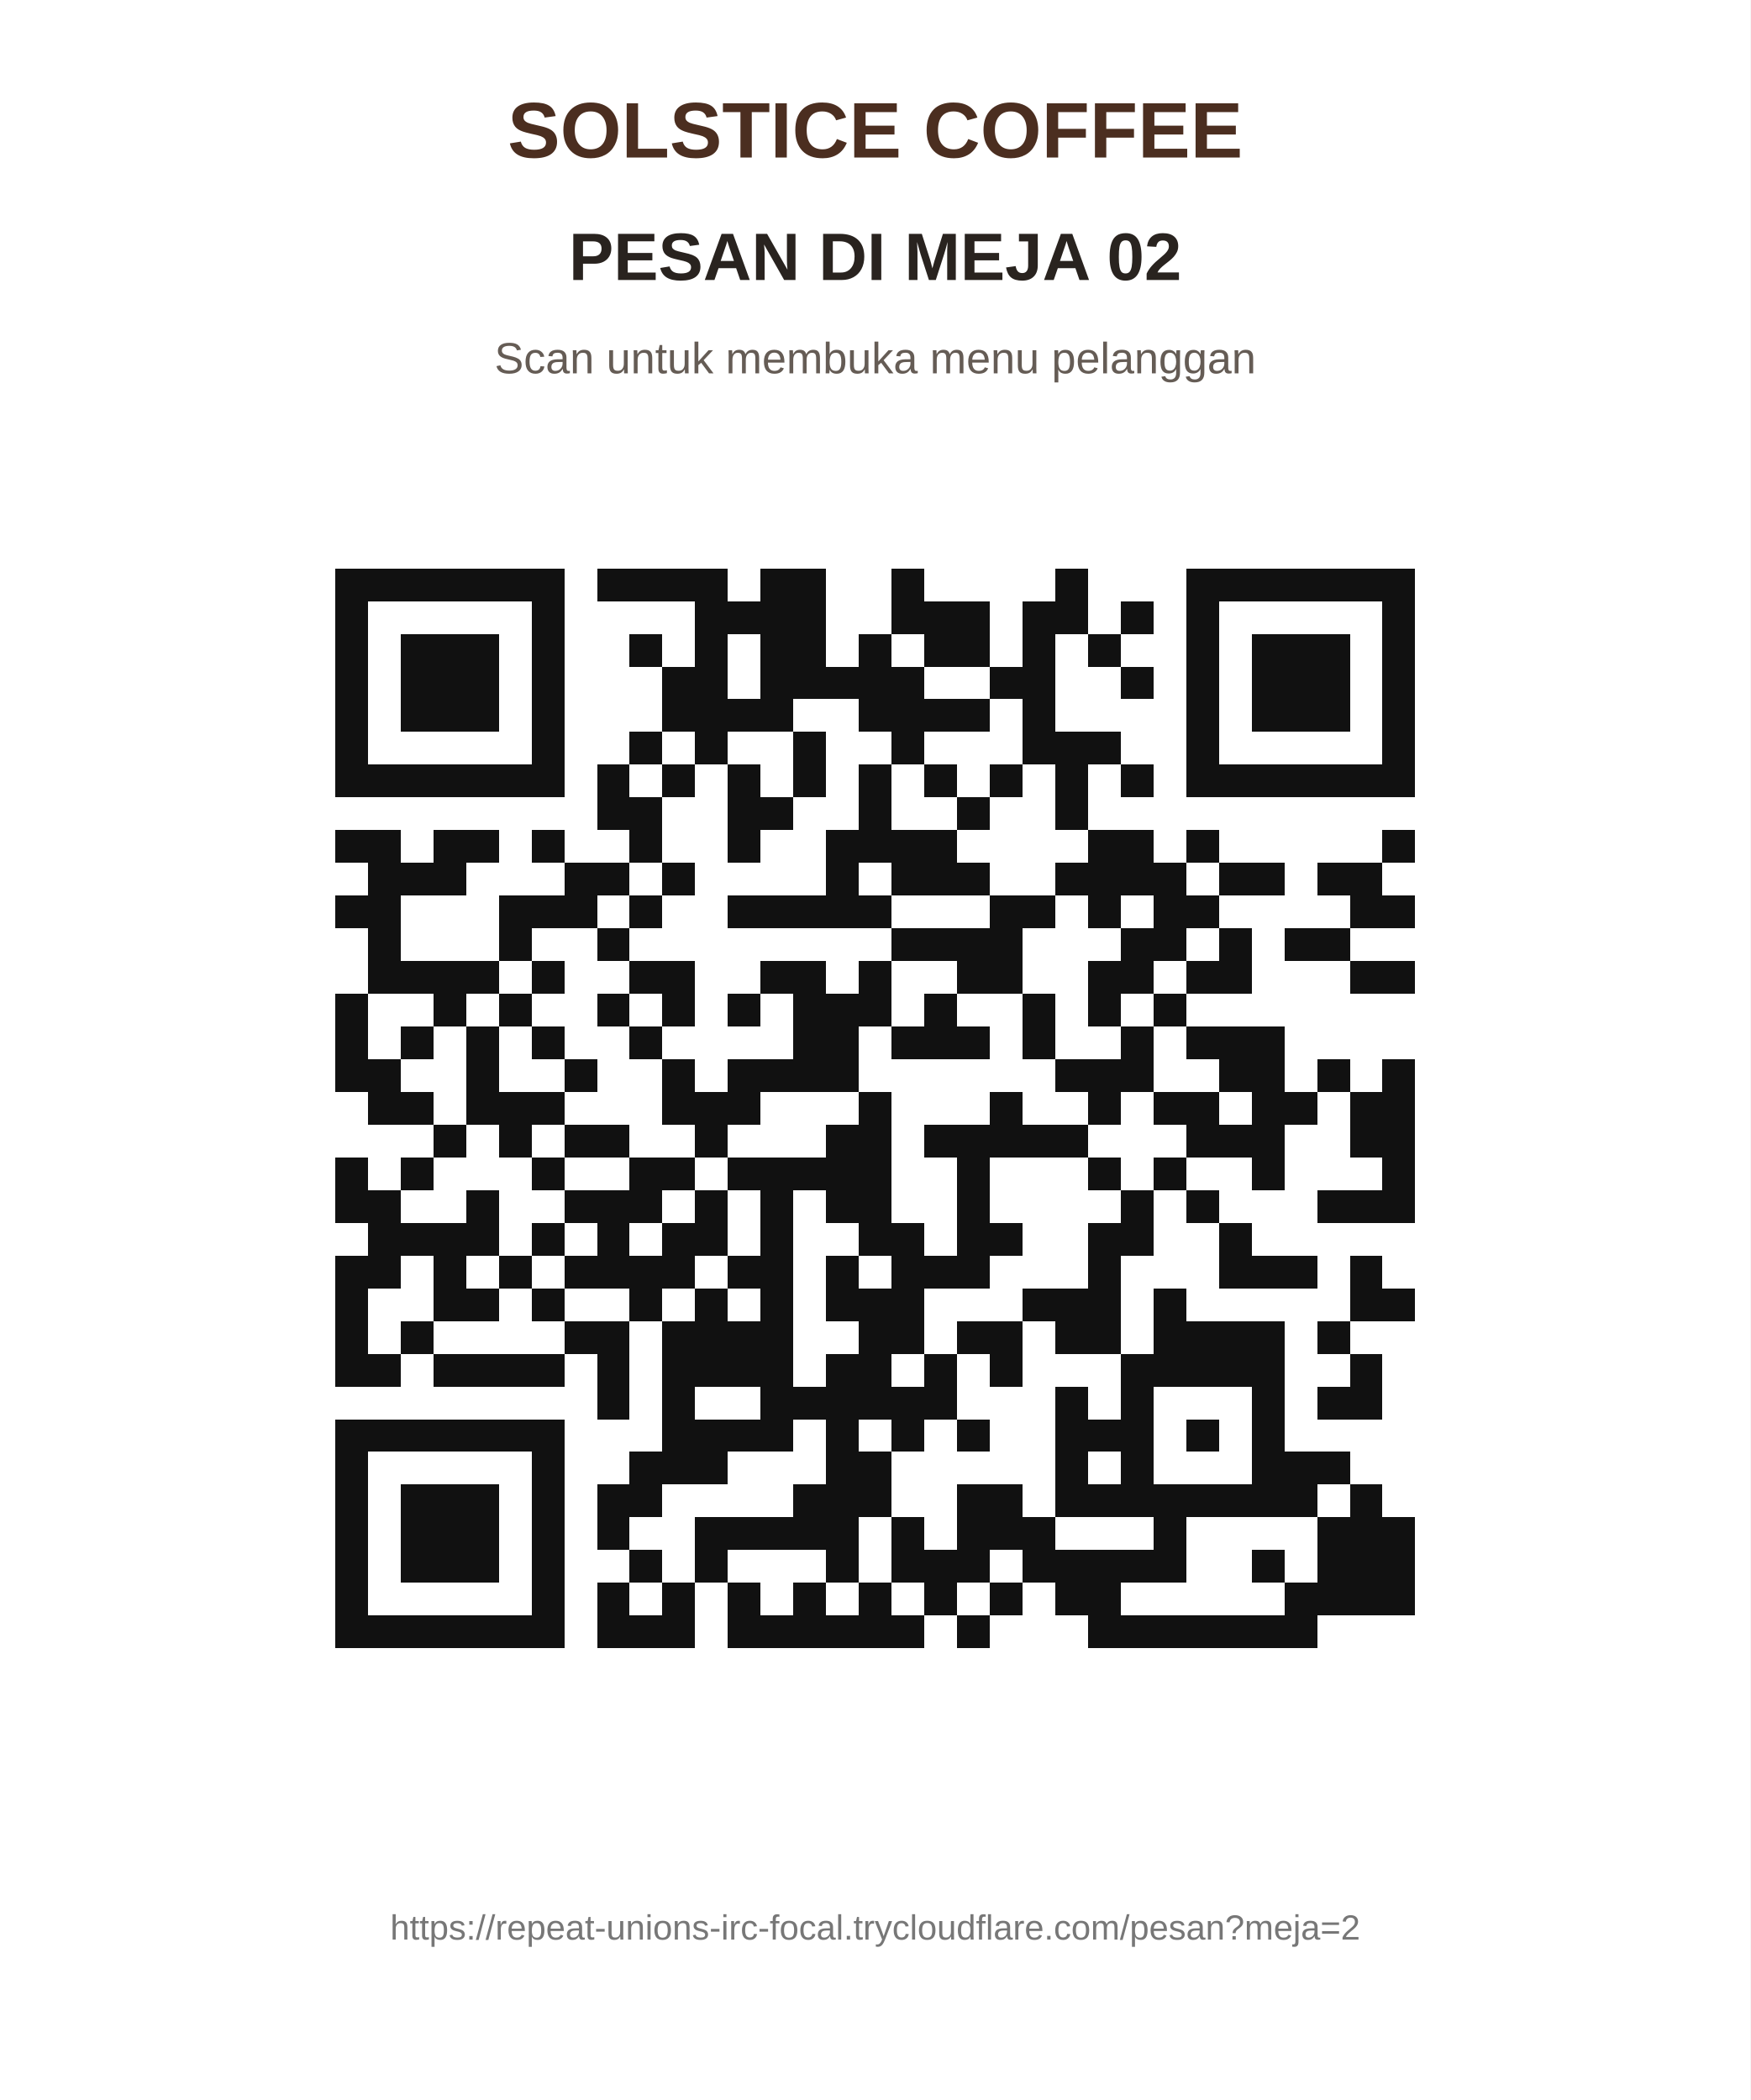
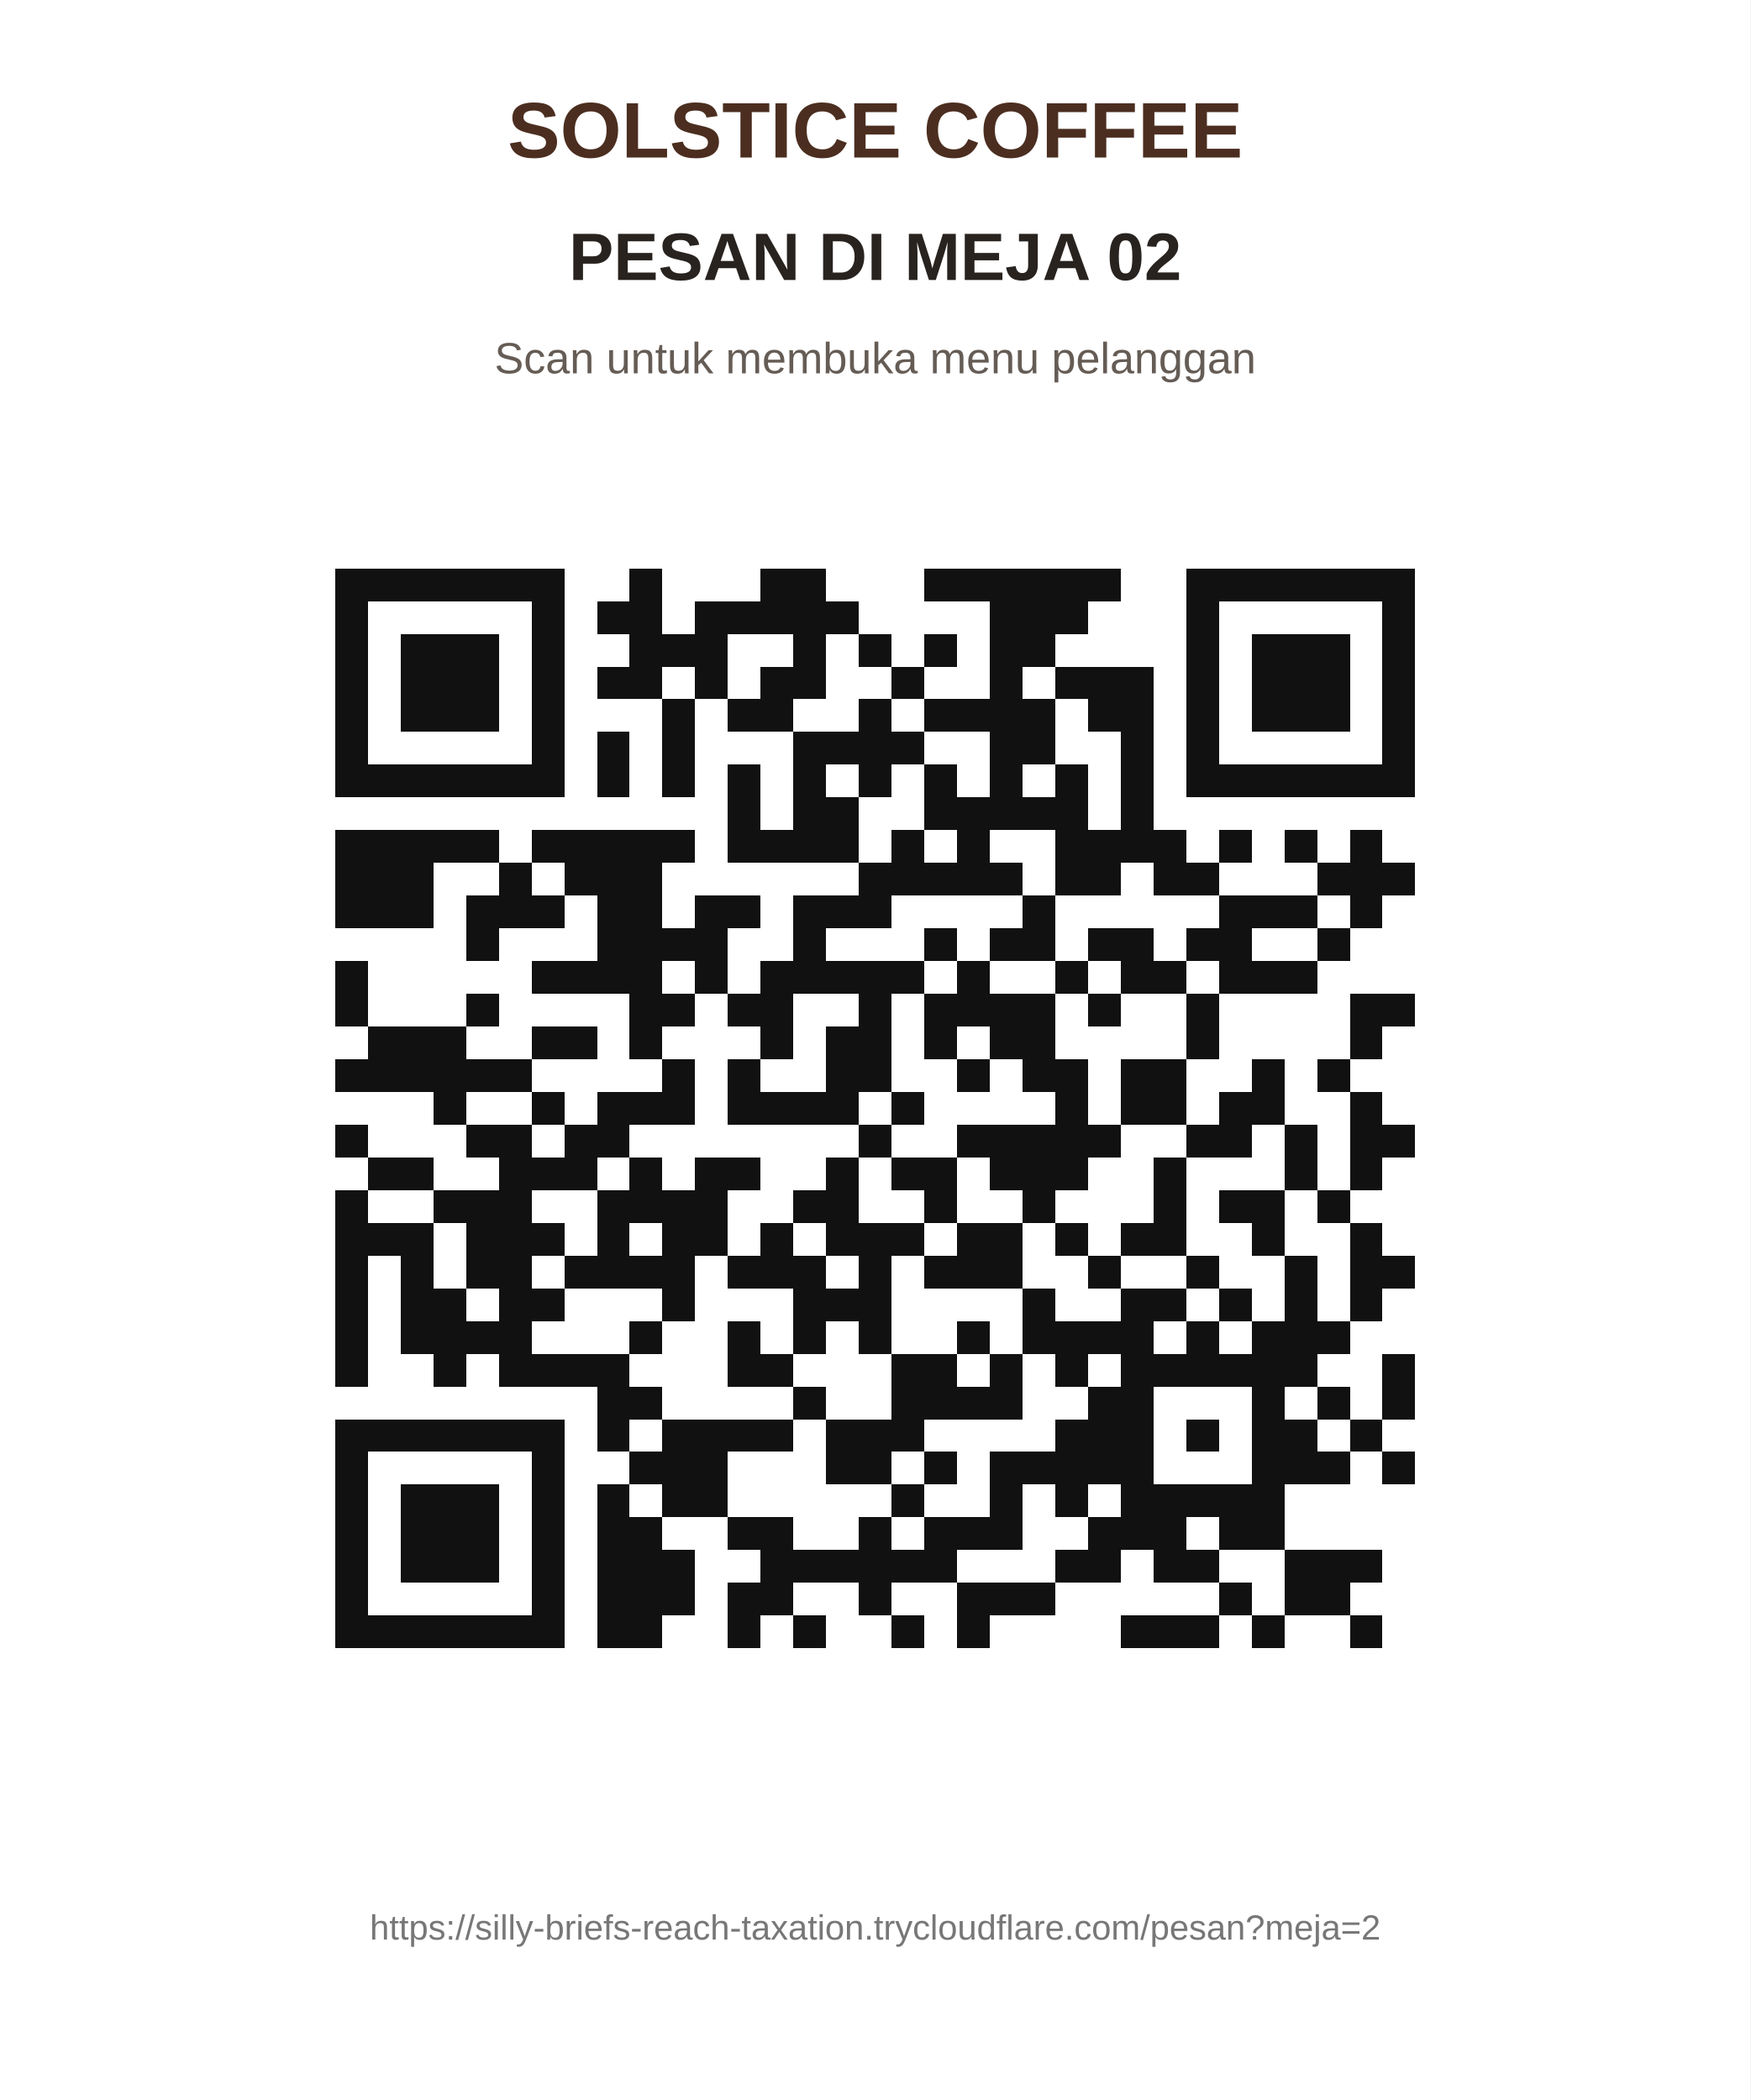
<svg xmlns="http://www.w3.org/2000/svg" width="600" height="720" viewBox="0 0 600 720" role="img" aria-label="PESAN DI MEJA 02">
  <rect width="600" height="720" fill="#fff" />
  <text x="300" y="54" text-anchor="middle" font-family="Arial,sans-serif" font-size="27" font-weight="700" fill="#4b2e20">SOLSTICE COFFEE</text>
  <text x="300" y="96" text-anchor="middle" font-family="Arial,sans-serif" font-size="23" font-weight="700" fill="#29231f">PESAN DI MEJA 02</text>
  <text x="300" y="128" text-anchor="middle" font-family="Arial,sans-serif" font-size="15" fill="#655c55">Scan untuk membuka menu pelanggan</text>
  <g transform="translate(70 150) scale(11.21951)" shape-rendering="crispEdges">
    <rect width="41" height="41" fill="#fff" />
-     <path d="M4 4h1v1h-1zM5 4h1v1h-1zM6 4h1v1h-1zM7 4h1v1h-1zM8 4h1v1h-1zM9 4h1v1h-1zM10 4h1v1h-1zM12 4h1v1h-1zM13 4h1v1h-1zM14 4h1v1h-1zM15 4h1v1h-1zM17 4h1v1h-1zM18 4h1v1h-1zM21 4h1v1h-1zM26 4h1v1h-1zM30 4h1v1h-1zM31 4h1v1h-1zM32 4h1v1h-1zM33 4h1v1h-1zM34 4h1v1h-1zM35 4h1v1h-1zM36 4h1v1h-1zM4 5h1v1h-1zM10 5h1v1h-1zM15 5h1v1h-1zM16 5h1v1h-1zM17 5h1v1h-1zM18 5h1v1h-1zM21 5h1v1h-1zM22 5h1v1h-1zM23 5h1v1h-1zM25 5h1v1h-1zM26 5h1v1h-1zM28 5h1v1h-1zM30 5h1v1h-1zM36 5h1v1h-1zM4 6h1v1h-1zM6 6h1v1h-1zM7 6h1v1h-1zM8 6h1v1h-1zM10 6h1v1h-1zM13 6h1v1h-1zM15 6h1v1h-1zM17 6h1v1h-1zM18 6h1v1h-1zM20 6h1v1h-1zM22 6h1v1h-1zM23 6h1v1h-1zM25 6h1v1h-1zM27 6h1v1h-1zM30 6h1v1h-1zM32 6h1v1h-1zM33 6h1v1h-1zM34 6h1v1h-1zM36 6h1v1h-1zM4 7h1v1h-1zM6 7h1v1h-1zM7 7h1v1h-1zM8 7h1v1h-1zM10 7h1v1h-1zM14 7h1v1h-1zM15 7h1v1h-1zM17 7h1v1h-1zM18 7h1v1h-1zM19 7h1v1h-1zM20 7h1v1h-1zM21 7h1v1h-1zM24 7h1v1h-1zM25 7h1v1h-1zM28 7h1v1h-1zM30 7h1v1h-1zM32 7h1v1h-1zM33 7h1v1h-1zM34 7h1v1h-1zM36 7h1v1h-1zM4 8h1v1h-1zM6 8h1v1h-1zM7 8h1v1h-1zM8 8h1v1h-1zM10 8h1v1h-1zM14 8h1v1h-1zM15 8h1v1h-1zM16 8h1v1h-1zM17 8h1v1h-1zM20 8h1v1h-1zM21 8h1v1h-1zM22 8h1v1h-1zM23 8h1v1h-1zM25 8h1v1h-1zM30 8h1v1h-1zM32 8h1v1h-1zM33 8h1v1h-1zM34 8h1v1h-1zM36 8h1v1h-1zM4 9h1v1h-1zM10 9h1v1h-1zM13 9h1v1h-1zM15 9h1v1h-1zM18 9h1v1h-1zM21 9h1v1h-1zM25 9h1v1h-1zM26 9h1v1h-1zM27 9h1v1h-1zM30 9h1v1h-1zM36 9h1v1h-1zM4 10h1v1h-1zM5 10h1v1h-1zM6 10h1v1h-1zM7 10h1v1h-1zM8 10h1v1h-1zM9 10h1v1h-1zM10 10h1v1h-1zM12 10h1v1h-1zM14 10h1v1h-1zM16 10h1v1h-1zM18 10h1v1h-1zM20 10h1v1h-1zM22 10h1v1h-1zM24 10h1v1h-1zM26 10h1v1h-1zM28 10h1v1h-1zM30 10h1v1h-1zM31 10h1v1h-1zM32 10h1v1h-1zM33 10h1v1h-1zM34 10h1v1h-1zM35 10h1v1h-1zM36 10h1v1h-1zM12 11h1v1h-1zM13 11h1v1h-1zM16 11h1v1h-1zM17 11h1v1h-1zM20 11h1v1h-1zM23 11h1v1h-1zM26 11h1v1h-1zM4 12h1v1h-1zM5 12h1v1h-1zM7 12h1v1h-1zM8 12h1v1h-1zM10 12h1v1h-1zM13 12h1v1h-1zM16 12h1v1h-1zM19 12h1v1h-1zM20 12h1v1h-1zM21 12h1v1h-1zM22 12h1v1h-1zM27 12h1v1h-1zM28 12h1v1h-1zM30 12h1v1h-1zM36 12h1v1h-1zM5 13h1v1h-1zM6 13h1v1h-1zM7 13h1v1h-1zM11 13h1v1h-1zM12 13h1v1h-1zM14 13h1v1h-1zM19 13h1v1h-1zM21 13h1v1h-1zM22 13h1v1h-1zM23 13h1v1h-1zM26 13h1v1h-1zM27 13h1v1h-1zM28 13h1v1h-1zM29 13h1v1h-1zM31 13h1v1h-1zM32 13h1v1h-1zM34 13h1v1h-1zM35 13h1v1h-1zM4 14h1v1h-1zM5 14h1v1h-1zM9 14h1v1h-1zM10 14h1v1h-1zM11 14h1v1h-1zM13 14h1v1h-1zM16 14h1v1h-1zM17 14h1v1h-1zM18 14h1v1h-1zM19 14h1v1h-1zM20 14h1v1h-1zM24 14h1v1h-1zM25 14h1v1h-1zM27 14h1v1h-1zM29 14h1v1h-1zM30 14h1v1h-1zM35 14h1v1h-1zM36 14h1v1h-1zM5 15h1v1h-1zM9 15h1v1h-1zM12 15h1v1h-1zM21 15h1v1h-1zM22 15h1v1h-1zM23 15h1v1h-1zM24 15h1v1h-1zM28 15h1v1h-1zM29 15h1v1h-1zM31 15h1v1h-1zM33 15h1v1h-1zM34 15h1v1h-1zM5 16h1v1h-1zM6 16h1v1h-1zM7 16h1v1h-1zM8 16h1v1h-1zM10 16h1v1h-1zM13 16h1v1h-1zM14 16h1v1h-1zM17 16h1v1h-1zM18 16h1v1h-1zM20 16h1v1h-1zM23 16h1v1h-1zM24 16h1v1h-1zM27 16h1v1h-1zM28 16h1v1h-1zM30 16h1v1h-1zM31 16h1v1h-1zM35 16h1v1h-1zM36 16h1v1h-1zM4 17h1v1h-1zM7 17h1v1h-1zM9 17h1v1h-1zM12 17h1v1h-1zM14 17h1v1h-1zM16 17h1v1h-1zM18 17h1v1h-1zM19 17h1v1h-1zM20 17h1v1h-1zM22 17h1v1h-1zM25 17h1v1h-1zM27 17h1v1h-1zM29 17h1v1h-1zM4 18h1v1h-1zM6 18h1v1h-1zM8 18h1v1h-1zM10 18h1v1h-1zM13 18h1v1h-1zM18 18h1v1h-1zM19 18h1v1h-1zM21 18h1v1h-1zM22 18h1v1h-1zM23 18h1v1h-1zM25 18h1v1h-1zM28 18h1v1h-1zM30 18h1v1h-1zM31 18h1v1h-1zM32 18h1v1h-1zM4 19h1v1h-1zM5 19h1v1h-1zM8 19h1v1h-1zM11 19h1v1h-1zM14 19h1v1h-1zM16 19h1v1h-1zM17 19h1v1h-1zM18 19h1v1h-1zM19 19h1v1h-1zM26 19h1v1h-1zM27 19h1v1h-1zM28 19h1v1h-1zM31 19h1v1h-1zM32 19h1v1h-1zM34 19h1v1h-1zM36 19h1v1h-1zM5 20h1v1h-1zM6 20h1v1h-1zM8 20h1v1h-1zM9 20h1v1h-1zM10 20h1v1h-1zM14 20h1v1h-1zM15 20h1v1h-1zM16 20h1v1h-1zM20 20h1v1h-1zM24 20h1v1h-1zM27 20h1v1h-1zM29 20h1v1h-1zM30 20h1v1h-1zM32 20h1v1h-1zM33 20h1v1h-1zM35 20h1v1h-1zM36 20h1v1h-1zM7 21h1v1h-1zM9 21h1v1h-1zM11 21h1v1h-1zM12 21h1v1h-1zM15 21h1v1h-1zM19 21h1v1h-1zM20 21h1v1h-1zM22 21h1v1h-1zM23 21h1v1h-1zM24 21h1v1h-1zM25 21h1v1h-1zM26 21h1v1h-1zM30 21h1v1h-1zM31 21h1v1h-1zM32 21h1v1h-1zM35 21h1v1h-1zM36 21h1v1h-1zM4 22h1v1h-1zM6 22h1v1h-1zM10 22h1v1h-1zM13 22h1v1h-1zM14 22h1v1h-1zM16 22h1v1h-1zM17 22h1v1h-1zM18 22h1v1h-1zM19 22h1v1h-1zM20 22h1v1h-1zM23 22h1v1h-1zM27 22h1v1h-1zM29 22h1v1h-1zM32 22h1v1h-1zM36 22h1v1h-1zM4 23h1v1h-1zM5 23h1v1h-1zM8 23h1v1h-1zM11 23h1v1h-1zM12 23h1v1h-1zM13 23h1v1h-1zM15 23h1v1h-1zM17 23h1v1h-1zM19 23h1v1h-1zM20 23h1v1h-1zM23 23h1v1h-1zM28 23h1v1h-1zM30 23h1v1h-1zM34 23h1v1h-1zM35 23h1v1h-1zM36 23h1v1h-1zM5 24h1v1h-1zM6 24h1v1h-1zM7 24h1v1h-1zM8 24h1v1h-1zM10 24h1v1h-1zM12 24h1v1h-1zM14 24h1v1h-1zM15 24h1v1h-1zM17 24h1v1h-1zM20 24h1v1h-1zM21 24h1v1h-1zM23 24h1v1h-1zM24 24h1v1h-1zM27 24h1v1h-1zM28 24h1v1h-1zM31 24h1v1h-1zM4 25h1v1h-1zM5 25h1v1h-1zM7 25h1v1h-1zM9 25h1v1h-1zM11 25h1v1h-1zM12 25h1v1h-1zM13 25h1v1h-1zM14 25h1v1h-1zM16 25h1v1h-1zM17 25h1v1h-1zM19 25h1v1h-1zM21 25h1v1h-1zM22 25h1v1h-1zM23 25h1v1h-1zM27 25h1v1h-1zM31 25h1v1h-1zM32 25h1v1h-1zM33 25h1v1h-1zM35 25h1v1h-1zM4 26h1v1h-1zM7 26h1v1h-1zM8 26h1v1h-1zM10 26h1v1h-1zM13 26h1v1h-1zM15 26h1v1h-1zM17 26h1v1h-1zM19 26h1v1h-1zM20 26h1v1h-1zM21 26h1v1h-1zM25 26h1v1h-1zM26 26h1v1h-1zM27 26h1v1h-1zM29 26h1v1h-1zM35 26h1v1h-1zM36 26h1v1h-1zM4 27h1v1h-1zM6 27h1v1h-1zM11 27h1v1h-1zM12 27h1v1h-1zM14 27h1v1h-1zM15 27h1v1h-1zM16 27h1v1h-1zM17 27h1v1h-1zM20 27h1v1h-1zM21 27h1v1h-1zM23 27h1v1h-1zM24 27h1v1h-1zM26 27h1v1h-1zM27 27h1v1h-1zM29 27h1v1h-1zM30 27h1v1h-1zM31 27h1v1h-1zM32 27h1v1h-1zM34 27h1v1h-1zM4 28h1v1h-1zM5 28h1v1h-1zM7 28h1v1h-1zM8 28h1v1h-1zM9 28h1v1h-1zM10 28h1v1h-1zM12 28h1v1h-1zM14 28h1v1h-1zM15 28h1v1h-1zM16 28h1v1h-1zM17 28h1v1h-1zM19 28h1v1h-1zM20 28h1v1h-1zM22 28h1v1h-1zM24 28h1v1h-1zM28 28h1v1h-1zM29 28h1v1h-1zM30 28h1v1h-1zM31 28h1v1h-1zM32 28h1v1h-1zM35 28h1v1h-1zM12 29h1v1h-1zM14 29h1v1h-1zM17 29h1v1h-1zM18 29h1v1h-1zM19 29h1v1h-1zM20 29h1v1h-1zM21 29h1v1h-1zM22 29h1v1h-1zM26 29h1v1h-1zM28 29h1v1h-1zM32 29h1v1h-1zM34 29h1v1h-1zM35 29h1v1h-1zM4 30h1v1h-1zM5 30h1v1h-1zM6 30h1v1h-1zM7 30h1v1h-1zM8 30h1v1h-1zM9 30h1v1h-1zM10 30h1v1h-1zM14 30h1v1h-1zM15 30h1v1h-1zM16 30h1v1h-1zM17 30h1v1h-1zM19 30h1v1h-1zM21 30h1v1h-1zM23 30h1v1h-1zM26 30h1v1h-1zM27 30h1v1h-1zM28 30h1v1h-1zM30 30h1v1h-1zM32 30h1v1h-1zM4 31h1v1h-1zM10 31h1v1h-1zM13 31h1v1h-1zM14 31h1v1h-1zM15 31h1v1h-1zM19 31h1v1h-1zM20 31h1v1h-1zM26 31h1v1h-1zM28 31h1v1h-1zM32 31h1v1h-1zM33 31h1v1h-1zM34 31h1v1h-1zM4 32h1v1h-1zM6 32h1v1h-1zM7 32h1v1h-1zM8 32h1v1h-1zM10 32h1v1h-1zM12 32h1v1h-1zM13 32h1v1h-1zM18 32h1v1h-1zM19 32h1v1h-1zM20 32h1v1h-1zM23 32h1v1h-1zM24 32h1v1h-1zM26 32h1v1h-1zM27 32h1v1h-1zM28 32h1v1h-1zM29 32h1v1h-1zM30 32h1v1h-1zM31 32h1v1h-1zM32 32h1v1h-1zM33 32h1v1h-1zM35 32h1v1h-1zM4 33h1v1h-1zM6 33h1v1h-1zM7 33h1v1h-1zM8 33h1v1h-1zM10 33h1v1h-1zM12 33h1v1h-1zM15 33h1v1h-1zM16 33h1v1h-1zM17 33h1v1h-1zM18 33h1v1h-1zM19 33h1v1h-1zM21 33h1v1h-1zM23 33h1v1h-1zM24 33h1v1h-1zM25 33h1v1h-1zM29 33h1v1h-1zM34 33h1v1h-1zM35 33h1v1h-1zM36 33h1v1h-1zM4 34h1v1h-1zM6 34h1v1h-1zM7 34h1v1h-1zM8 34h1v1h-1zM10 34h1v1h-1zM13 34h1v1h-1zM15 34h1v1h-1zM19 34h1v1h-1zM21 34h1v1h-1zM22 34h1v1h-1zM23 34h1v1h-1zM25 34h1v1h-1zM26 34h1v1h-1zM27 34h1v1h-1zM28 34h1v1h-1zM29 34h1v1h-1zM32 34h1v1h-1zM34 34h1v1h-1zM35 34h1v1h-1zM36 34h1v1h-1zM4 35h1v1h-1zM10 35h1v1h-1zM12 35h1v1h-1zM14 35h1v1h-1zM16 35h1v1h-1zM18 35h1v1h-1zM20 35h1v1h-1zM22 35h1v1h-1zM24 35h1v1h-1zM26 35h1v1h-1zM27 35h1v1h-1zM33 35h1v1h-1zM34 35h1v1h-1zM35 35h1v1h-1zM36 35h1v1h-1zM4 36h1v1h-1zM5 36h1v1h-1zM6 36h1v1h-1zM7 36h1v1h-1zM8 36h1v1h-1zM9 36h1v1h-1zM10 36h1v1h-1zM12 36h1v1h-1zM13 36h1v1h-1zM14 36h1v1h-1zM16 36h1v1h-1zM17 36h1v1h-1zM18 36h1v1h-1zM19 36h1v1h-1zM20 36h1v1h-1zM21 36h1v1h-1zM23 36h1v1h-1zM27 36h1v1h-1zM28 36h1v1h-1zM29 36h1v1h-1zM30 36h1v1h-1zM31 36h1v1h-1zM32 36h1v1h-1zM33 36h1v1h-1z" fill="#111" />
+     <path d="M4 4h1v1h-1zM5 4h1v1h-1zM6 4h1v1h-1zM7 4h1v1h-1zM8 4h1v1h-1zM9 4h1v1h-1zM10 4h1v1h-1zM13 4h1v1h-1zM17 4h1v1h-1zM18 4h1v1h-1zM22 4h1v1h-1zM23 4h1v1h-1zM24 4h1v1h-1zM25 4h1v1h-1zM26 4h1v1h-1zM27 4h1v1h-1zM30 4h1v1h-1zM31 4h1v1h-1zM32 4h1v1h-1zM33 4h1v1h-1zM34 4h1v1h-1zM35 4h1v1h-1zM36 4h1v1h-1zM4 5h1v1h-1zM10 5h1v1h-1zM12 5h1v1h-1zM13 5h1v1h-1zM15 5h1v1h-1zM16 5h1v1h-1zM17 5h1v1h-1zM18 5h1v1h-1zM19 5h1v1h-1zM24 5h1v1h-1zM25 5h1v1h-1zM26 5h1v1h-1zM30 5h1v1h-1zM36 5h1v1h-1zM4 6h1v1h-1zM6 6h1v1h-1zM7 6h1v1h-1zM8 6h1v1h-1zM10 6h1v1h-1zM13 6h1v1h-1zM14 6h1v1h-1zM15 6h1v1h-1zM18 6h1v1h-1zM20 6h1v1h-1zM22 6h1v1h-1zM24 6h1v1h-1zM25 6h1v1h-1zM30 6h1v1h-1zM32 6h1v1h-1zM33 6h1v1h-1zM34 6h1v1h-1zM36 6h1v1h-1zM4 7h1v1h-1zM6 7h1v1h-1zM7 7h1v1h-1zM8 7h1v1h-1zM10 7h1v1h-1zM12 7h1v1h-1zM13 7h1v1h-1zM15 7h1v1h-1zM17 7h1v1h-1zM18 7h1v1h-1zM21 7h1v1h-1zM24 7h1v1h-1zM26 7h1v1h-1zM27 7h1v1h-1zM28 7h1v1h-1zM30 7h1v1h-1zM32 7h1v1h-1zM33 7h1v1h-1zM34 7h1v1h-1zM36 7h1v1h-1zM4 8h1v1h-1zM6 8h1v1h-1zM7 8h1v1h-1zM8 8h1v1h-1zM10 8h1v1h-1zM14 8h1v1h-1zM16 8h1v1h-1zM17 8h1v1h-1zM20 8h1v1h-1zM22 8h1v1h-1zM23 8h1v1h-1zM24 8h1v1h-1zM25 8h1v1h-1zM27 8h1v1h-1zM28 8h1v1h-1zM30 8h1v1h-1zM32 8h1v1h-1zM33 8h1v1h-1zM34 8h1v1h-1zM36 8h1v1h-1zM4 9h1v1h-1zM10 9h1v1h-1zM12 9h1v1h-1zM14 9h1v1h-1zM18 9h1v1h-1zM19 9h1v1h-1zM20 9h1v1h-1zM21 9h1v1h-1zM24 9h1v1h-1zM25 9h1v1h-1zM28 9h1v1h-1zM30 9h1v1h-1zM36 9h1v1h-1zM4 10h1v1h-1zM5 10h1v1h-1zM6 10h1v1h-1zM7 10h1v1h-1zM8 10h1v1h-1zM9 10h1v1h-1zM10 10h1v1h-1zM12 10h1v1h-1zM14 10h1v1h-1zM16 10h1v1h-1zM18 10h1v1h-1zM20 10h1v1h-1zM22 10h1v1h-1zM24 10h1v1h-1zM26 10h1v1h-1zM28 10h1v1h-1zM30 10h1v1h-1zM31 10h1v1h-1zM32 10h1v1h-1zM33 10h1v1h-1zM34 10h1v1h-1zM35 10h1v1h-1zM36 10h1v1h-1zM16 11h1v1h-1zM18 11h1v1h-1zM19 11h1v1h-1zM22 11h1v1h-1zM23 11h1v1h-1zM24 11h1v1h-1zM25 11h1v1h-1zM26 11h1v1h-1zM28 11h1v1h-1zM4 12h1v1h-1zM5 12h1v1h-1zM6 12h1v1h-1zM7 12h1v1h-1zM8 12h1v1h-1zM10 12h1v1h-1zM11 12h1v1h-1zM12 12h1v1h-1zM13 12h1v1h-1zM14 12h1v1h-1zM16 12h1v1h-1zM17 12h1v1h-1zM18 12h1v1h-1zM19 12h1v1h-1zM21 12h1v1h-1zM23 12h1v1h-1zM26 12h1v1h-1zM27 12h1v1h-1zM28 12h1v1h-1zM29 12h1v1h-1zM31 12h1v1h-1zM33 12h1v1h-1zM35 12h1v1h-1zM4 13h1v1h-1zM5 13h1v1h-1zM6 13h1v1h-1zM9 13h1v1h-1zM11 13h1v1h-1zM12 13h1v1h-1zM13 13h1v1h-1zM20 13h1v1h-1zM21 13h1v1h-1zM22 13h1v1h-1zM23 13h1v1h-1zM24 13h1v1h-1zM26 13h1v1h-1zM27 13h1v1h-1zM29 13h1v1h-1zM30 13h1v1h-1zM34 13h1v1h-1zM35 13h1v1h-1zM36 13h1v1h-1zM4 14h1v1h-1zM5 14h1v1h-1zM6 14h1v1h-1zM8 14h1v1h-1zM9 14h1v1h-1zM10 14h1v1h-1zM12 14h1v1h-1zM13 14h1v1h-1zM15 14h1v1h-1zM16 14h1v1h-1zM18 14h1v1h-1zM19 14h1v1h-1zM20 14h1v1h-1zM25 14h1v1h-1zM31 14h1v1h-1zM32 14h1v1h-1zM33 14h1v1h-1zM35 14h1v1h-1zM8 15h1v1h-1zM12 15h1v1h-1zM13 15h1v1h-1zM14 15h1v1h-1zM15 15h1v1h-1zM18 15h1v1h-1zM22 15h1v1h-1zM24 15h1v1h-1zM25 15h1v1h-1zM27 15h1v1h-1zM28 15h1v1h-1zM30 15h1v1h-1zM31 15h1v1h-1zM34 15h1v1h-1zM4 16h1v1h-1zM10 16h1v1h-1zM11 16h1v1h-1zM12 16h1v1h-1zM13 16h1v1h-1zM15 16h1v1h-1zM17 16h1v1h-1zM18 16h1v1h-1zM19 16h1v1h-1zM20 16h1v1h-1zM21 16h1v1h-1zM23 16h1v1h-1zM26 16h1v1h-1zM28 16h1v1h-1zM29 16h1v1h-1zM31 16h1v1h-1zM32 16h1v1h-1zM33 16h1v1h-1zM4 17h1v1h-1zM8 17h1v1h-1zM13 17h1v1h-1zM14 17h1v1h-1zM16 17h1v1h-1zM17 17h1v1h-1zM20 17h1v1h-1zM22 17h1v1h-1zM23 17h1v1h-1zM24 17h1v1h-1zM25 17h1v1h-1zM27 17h1v1h-1zM30 17h1v1h-1zM35 17h1v1h-1zM36 17h1v1h-1zM5 18h1v1h-1zM6 18h1v1h-1zM7 18h1v1h-1zM10 18h1v1h-1zM11 18h1v1h-1zM13 18h1v1h-1zM17 18h1v1h-1zM19 18h1v1h-1zM20 18h1v1h-1zM22 18h1v1h-1zM24 18h1v1h-1zM25 18h1v1h-1zM30 18h1v1h-1zM35 18h1v1h-1zM4 19h1v1h-1zM5 19h1v1h-1zM6 19h1v1h-1zM7 19h1v1h-1zM8 19h1v1h-1zM9 19h1v1h-1zM14 19h1v1h-1zM16 19h1v1h-1zM19 19h1v1h-1zM20 19h1v1h-1zM23 19h1v1h-1zM25 19h1v1h-1zM26 19h1v1h-1zM28 19h1v1h-1zM29 19h1v1h-1zM32 19h1v1h-1zM34 19h1v1h-1zM7 20h1v1h-1zM10 20h1v1h-1zM12 20h1v1h-1zM13 20h1v1h-1zM14 20h1v1h-1zM16 20h1v1h-1zM17 20h1v1h-1zM18 20h1v1h-1zM19 20h1v1h-1zM21 20h1v1h-1zM26 20h1v1h-1zM28 20h1v1h-1zM29 20h1v1h-1zM31 20h1v1h-1zM32 20h1v1h-1zM35 20h1v1h-1zM4 21h1v1h-1zM8 21h1v1h-1zM9 21h1v1h-1zM11 21h1v1h-1zM12 21h1v1h-1zM20 21h1v1h-1zM23 21h1v1h-1zM24 21h1v1h-1zM25 21h1v1h-1zM26 21h1v1h-1zM27 21h1v1h-1zM30 21h1v1h-1zM31 21h1v1h-1zM33 21h1v1h-1zM35 21h1v1h-1zM36 21h1v1h-1zM5 22h1v1h-1zM6 22h1v1h-1zM9 22h1v1h-1zM10 22h1v1h-1zM11 22h1v1h-1zM13 22h1v1h-1zM15 22h1v1h-1zM16 22h1v1h-1zM19 22h1v1h-1zM21 22h1v1h-1zM22 22h1v1h-1zM24 22h1v1h-1zM25 22h1v1h-1zM26 22h1v1h-1zM29 22h1v1h-1zM33 22h1v1h-1zM35 22h1v1h-1zM4 23h1v1h-1zM7 23h1v1h-1zM8 23h1v1h-1zM9 23h1v1h-1zM12 23h1v1h-1zM13 23h1v1h-1zM14 23h1v1h-1zM15 23h1v1h-1zM18 23h1v1h-1zM19 23h1v1h-1zM22 23h1v1h-1zM25 23h1v1h-1zM29 23h1v1h-1zM31 23h1v1h-1zM32 23h1v1h-1zM34 23h1v1h-1zM4 24h1v1h-1zM5 24h1v1h-1zM6 24h1v1h-1zM8 24h1v1h-1zM9 24h1v1h-1zM10 24h1v1h-1zM12 24h1v1h-1zM14 24h1v1h-1zM15 24h1v1h-1zM17 24h1v1h-1zM19 24h1v1h-1zM20 24h1v1h-1zM21 24h1v1h-1zM23 24h1v1h-1zM24 24h1v1h-1zM26 24h1v1h-1zM28 24h1v1h-1zM29 24h1v1h-1zM32 24h1v1h-1zM35 24h1v1h-1zM4 25h1v1h-1zM6 25h1v1h-1zM8 25h1v1h-1zM9 25h1v1h-1zM11 25h1v1h-1zM12 25h1v1h-1zM13 25h1v1h-1zM14 25h1v1h-1zM16 25h1v1h-1zM17 25h1v1h-1zM18 25h1v1h-1zM20 25h1v1h-1zM22 25h1v1h-1zM23 25h1v1h-1zM24 25h1v1h-1zM27 25h1v1h-1zM30 25h1v1h-1zM33 25h1v1h-1zM35 25h1v1h-1zM36 25h1v1h-1zM4 26h1v1h-1zM6 26h1v1h-1zM7 26h1v1h-1zM9 26h1v1h-1zM10 26h1v1h-1zM14 26h1v1h-1zM18 26h1v1h-1zM19 26h1v1h-1zM20 26h1v1h-1zM25 26h1v1h-1zM28 26h1v1h-1zM29 26h1v1h-1zM31 26h1v1h-1zM33 26h1v1h-1zM35 26h1v1h-1zM4 27h1v1h-1zM6 27h1v1h-1zM7 27h1v1h-1zM8 27h1v1h-1zM9 27h1v1h-1zM13 27h1v1h-1zM16 27h1v1h-1zM18 27h1v1h-1zM20 27h1v1h-1zM23 27h1v1h-1zM25 27h1v1h-1zM26 27h1v1h-1zM27 27h1v1h-1zM28 27h1v1h-1zM30 27h1v1h-1zM32 27h1v1h-1zM33 27h1v1h-1zM34 27h1v1h-1zM4 28h1v1h-1zM7 28h1v1h-1zM9 28h1v1h-1zM10 28h1v1h-1zM11 28h1v1h-1zM12 28h1v1h-1zM16 28h1v1h-1zM17 28h1v1h-1zM21 28h1v1h-1zM22 28h1v1h-1zM24 28h1v1h-1zM26 28h1v1h-1zM28 28h1v1h-1zM29 28h1v1h-1zM30 28h1v1h-1zM31 28h1v1h-1zM32 28h1v1h-1zM33 28h1v1h-1zM36 28h1v1h-1zM12 29h1v1h-1zM13 29h1v1h-1zM18 29h1v1h-1zM21 29h1v1h-1zM22 29h1v1h-1zM23 29h1v1h-1zM24 29h1v1h-1zM27 29h1v1h-1zM28 29h1v1h-1zM32 29h1v1h-1zM34 29h1v1h-1zM36 29h1v1h-1zM4 30h1v1h-1zM5 30h1v1h-1zM6 30h1v1h-1zM7 30h1v1h-1zM8 30h1v1h-1zM9 30h1v1h-1zM10 30h1v1h-1zM12 30h1v1h-1zM14 30h1v1h-1zM15 30h1v1h-1zM16 30h1v1h-1zM17 30h1v1h-1zM19 30h1v1h-1zM20 30h1v1h-1zM21 30h1v1h-1zM26 30h1v1h-1zM27 30h1v1h-1zM28 30h1v1h-1zM30 30h1v1h-1zM32 30h1v1h-1zM33 30h1v1h-1zM35 30h1v1h-1zM4 31h1v1h-1zM10 31h1v1h-1zM13 31h1v1h-1zM14 31h1v1h-1zM15 31h1v1h-1zM19 31h1v1h-1zM20 31h1v1h-1zM22 31h1v1h-1zM24 31h1v1h-1zM25 31h1v1h-1zM26 31h1v1h-1zM27 31h1v1h-1zM28 31h1v1h-1zM32 31h1v1h-1zM33 31h1v1h-1zM34 31h1v1h-1zM36 31h1v1h-1zM4 32h1v1h-1zM6 32h1v1h-1zM7 32h1v1h-1zM8 32h1v1h-1zM10 32h1v1h-1zM12 32h1v1h-1zM14 32h1v1h-1zM15 32h1v1h-1zM21 32h1v1h-1zM24 32h1v1h-1zM26 32h1v1h-1zM28 32h1v1h-1zM29 32h1v1h-1zM30 32h1v1h-1zM31 32h1v1h-1zM32 32h1v1h-1zM4 33h1v1h-1zM6 33h1v1h-1zM7 33h1v1h-1zM8 33h1v1h-1zM10 33h1v1h-1zM12 33h1v1h-1zM13 33h1v1h-1zM16 33h1v1h-1zM17 33h1v1h-1zM20 33h1v1h-1zM22 33h1v1h-1zM23 33h1v1h-1zM24 33h1v1h-1zM27 33h1v1h-1zM28 33h1v1h-1zM29 33h1v1h-1zM31 33h1v1h-1zM32 33h1v1h-1zM4 34h1v1h-1zM6 34h1v1h-1zM7 34h1v1h-1zM8 34h1v1h-1zM10 34h1v1h-1zM12 34h1v1h-1zM13 34h1v1h-1zM14 34h1v1h-1zM17 34h1v1h-1zM18 34h1v1h-1zM19 34h1v1h-1zM20 34h1v1h-1zM21 34h1v1h-1zM22 34h1v1h-1zM26 34h1v1h-1zM27 34h1v1h-1zM29 34h1v1h-1zM30 34h1v1h-1zM33 34h1v1h-1zM34 34h1v1h-1zM35 34h1v1h-1zM4 35h1v1h-1zM10 35h1v1h-1zM12 35h1v1h-1zM13 35h1v1h-1zM14 35h1v1h-1zM16 35h1v1h-1zM17 35h1v1h-1zM20 35h1v1h-1zM23 35h1v1h-1zM24 35h1v1h-1zM25 35h1v1h-1zM31 35h1v1h-1zM33 35h1v1h-1zM34 35h1v1h-1zM4 36h1v1h-1zM5 36h1v1h-1zM6 36h1v1h-1zM7 36h1v1h-1zM8 36h1v1h-1zM9 36h1v1h-1zM10 36h1v1h-1zM12 36h1v1h-1zM13 36h1v1h-1zM16 36h1v1h-1zM18 36h1v1h-1zM21 36h1v1h-1zM23 36h1v1h-1zM28 36h1v1h-1zM29 36h1v1h-1zM30 36h1v1h-1zM32 36h1v1h-1zM35 36h1v1h-1z" fill="#111" />
  </g>
-   <text x="300" y="665" text-anchor="middle" font-family="Arial,sans-serif" font-size="12" fill="#777">https://repeat-unions-irc-focal.trycloudflare.com/pesan?meja=2</text>
+   <text x="300" y="665" text-anchor="middle" font-family="Arial,sans-serif" font-size="12" fill="#777">https://silly-briefs-reach-taxation.trycloudflare.com/pesan?meja=2</text>
</svg>
